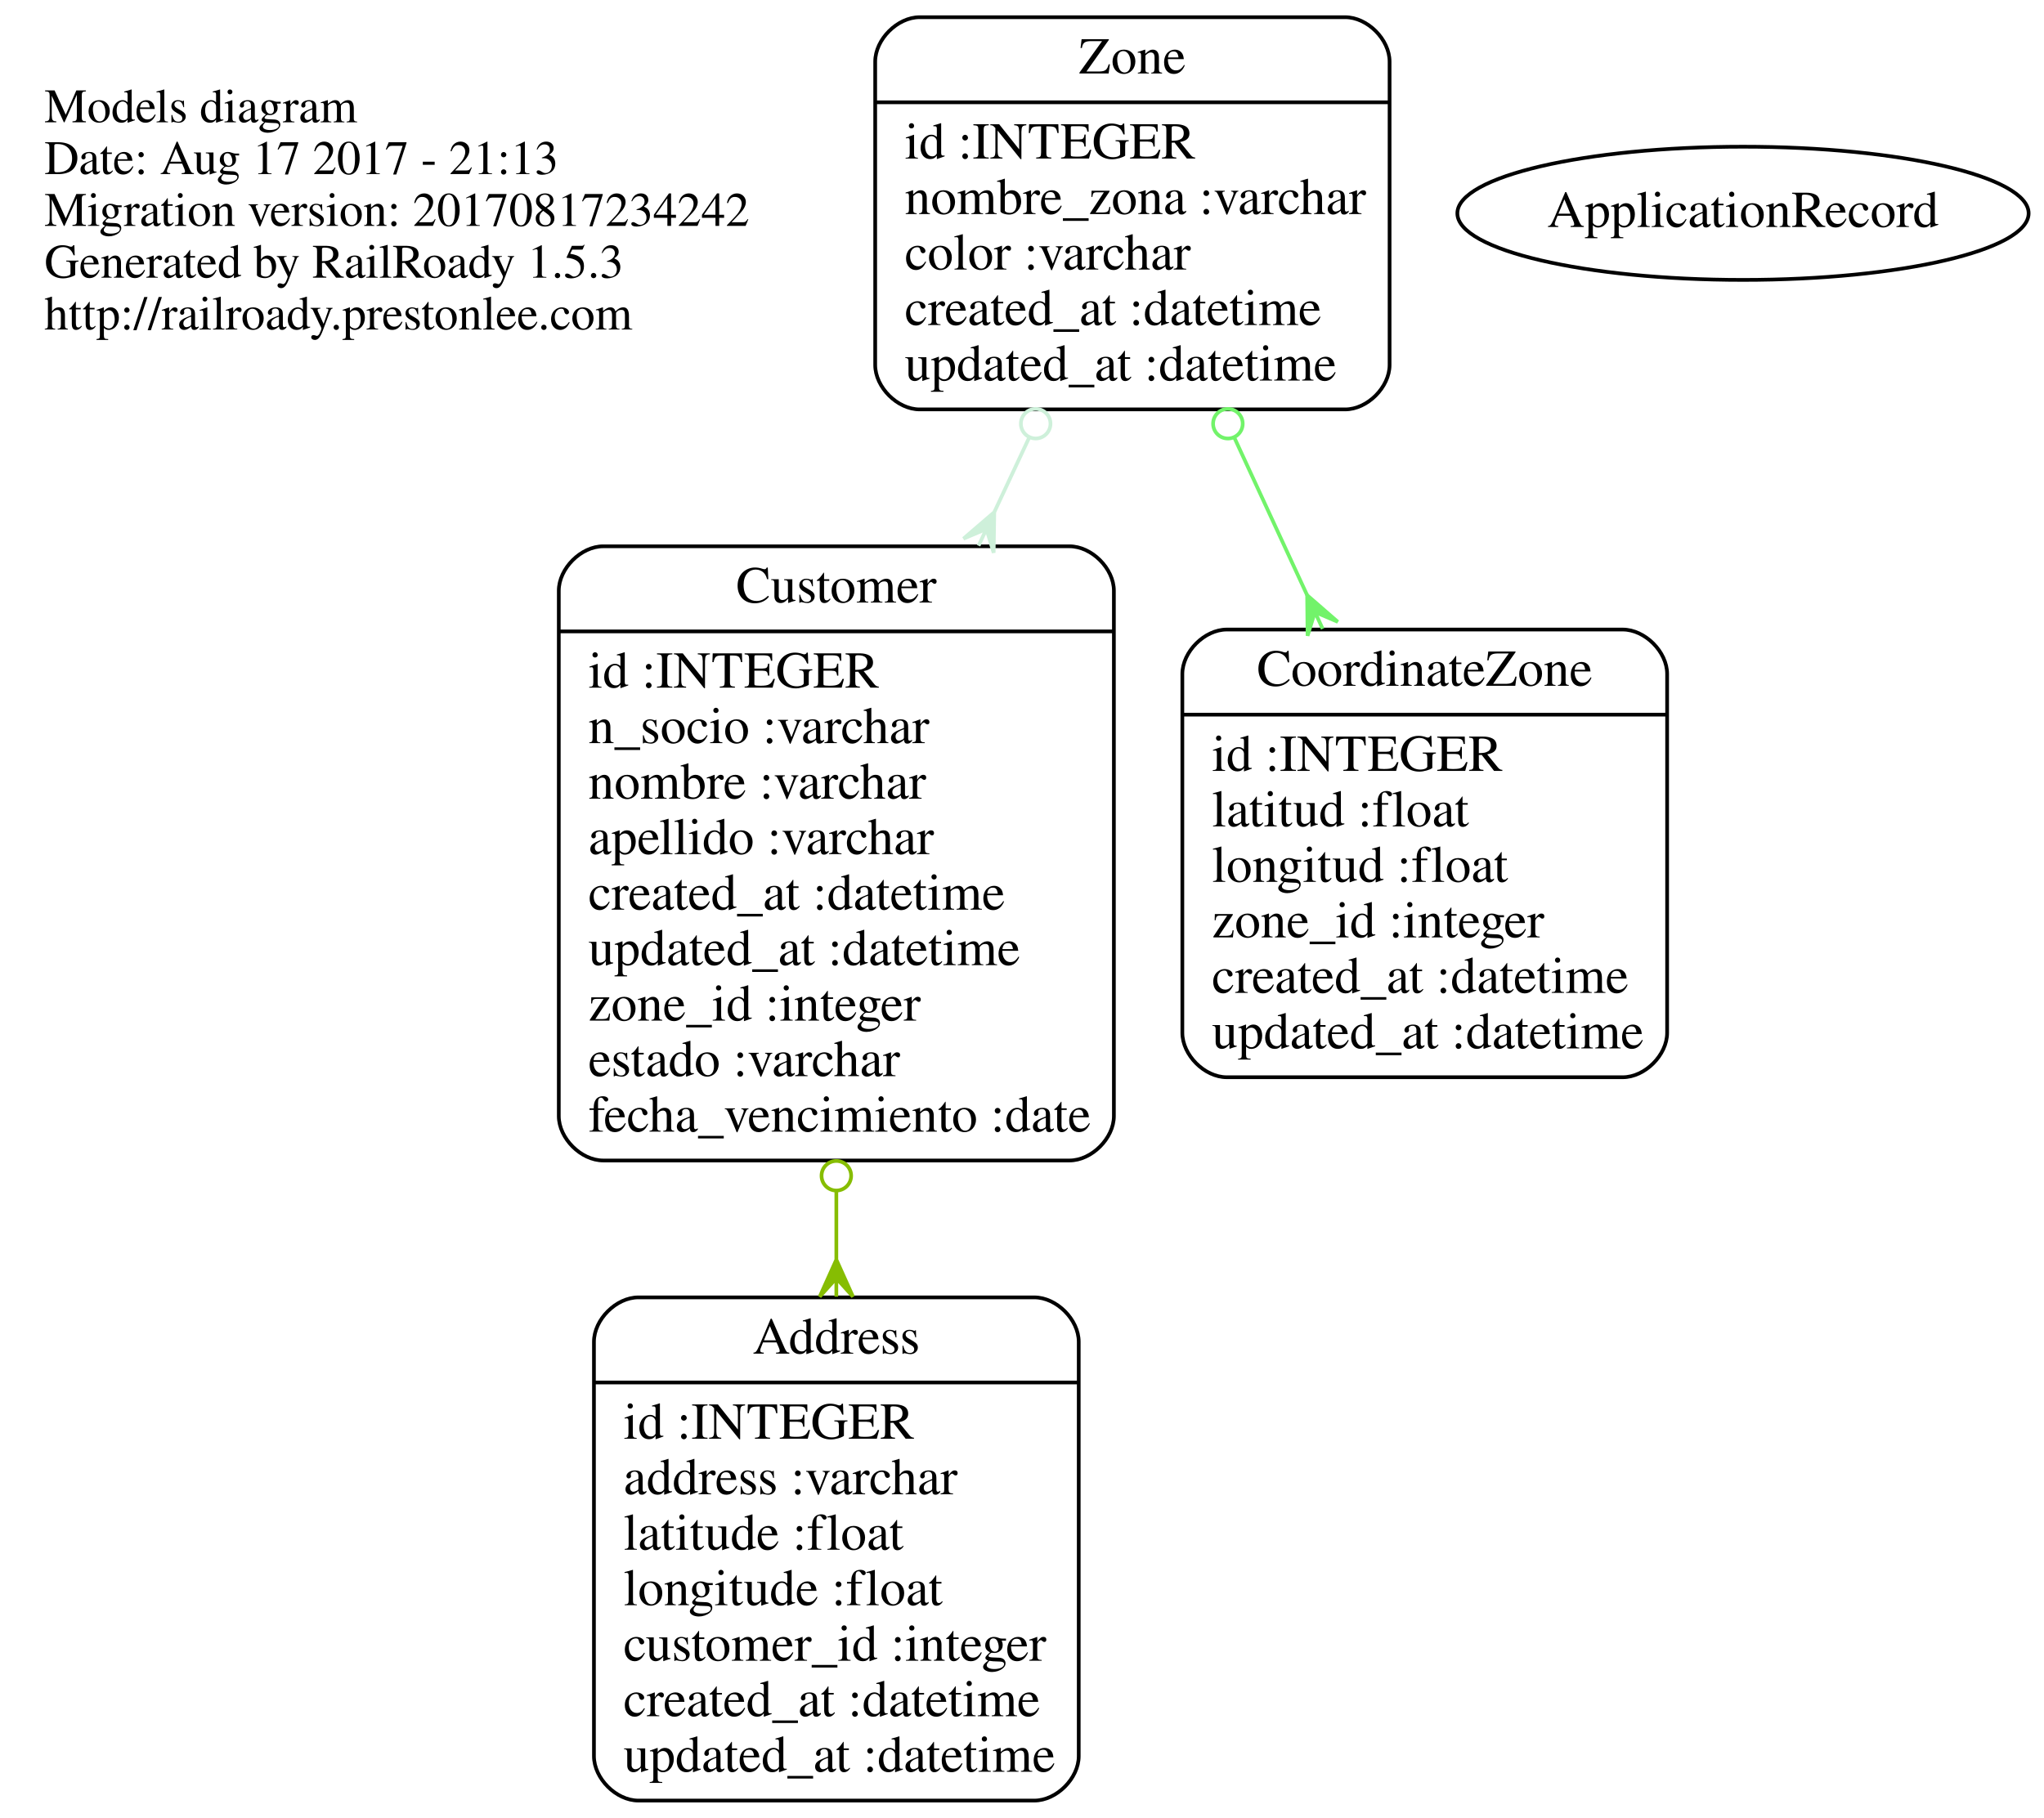
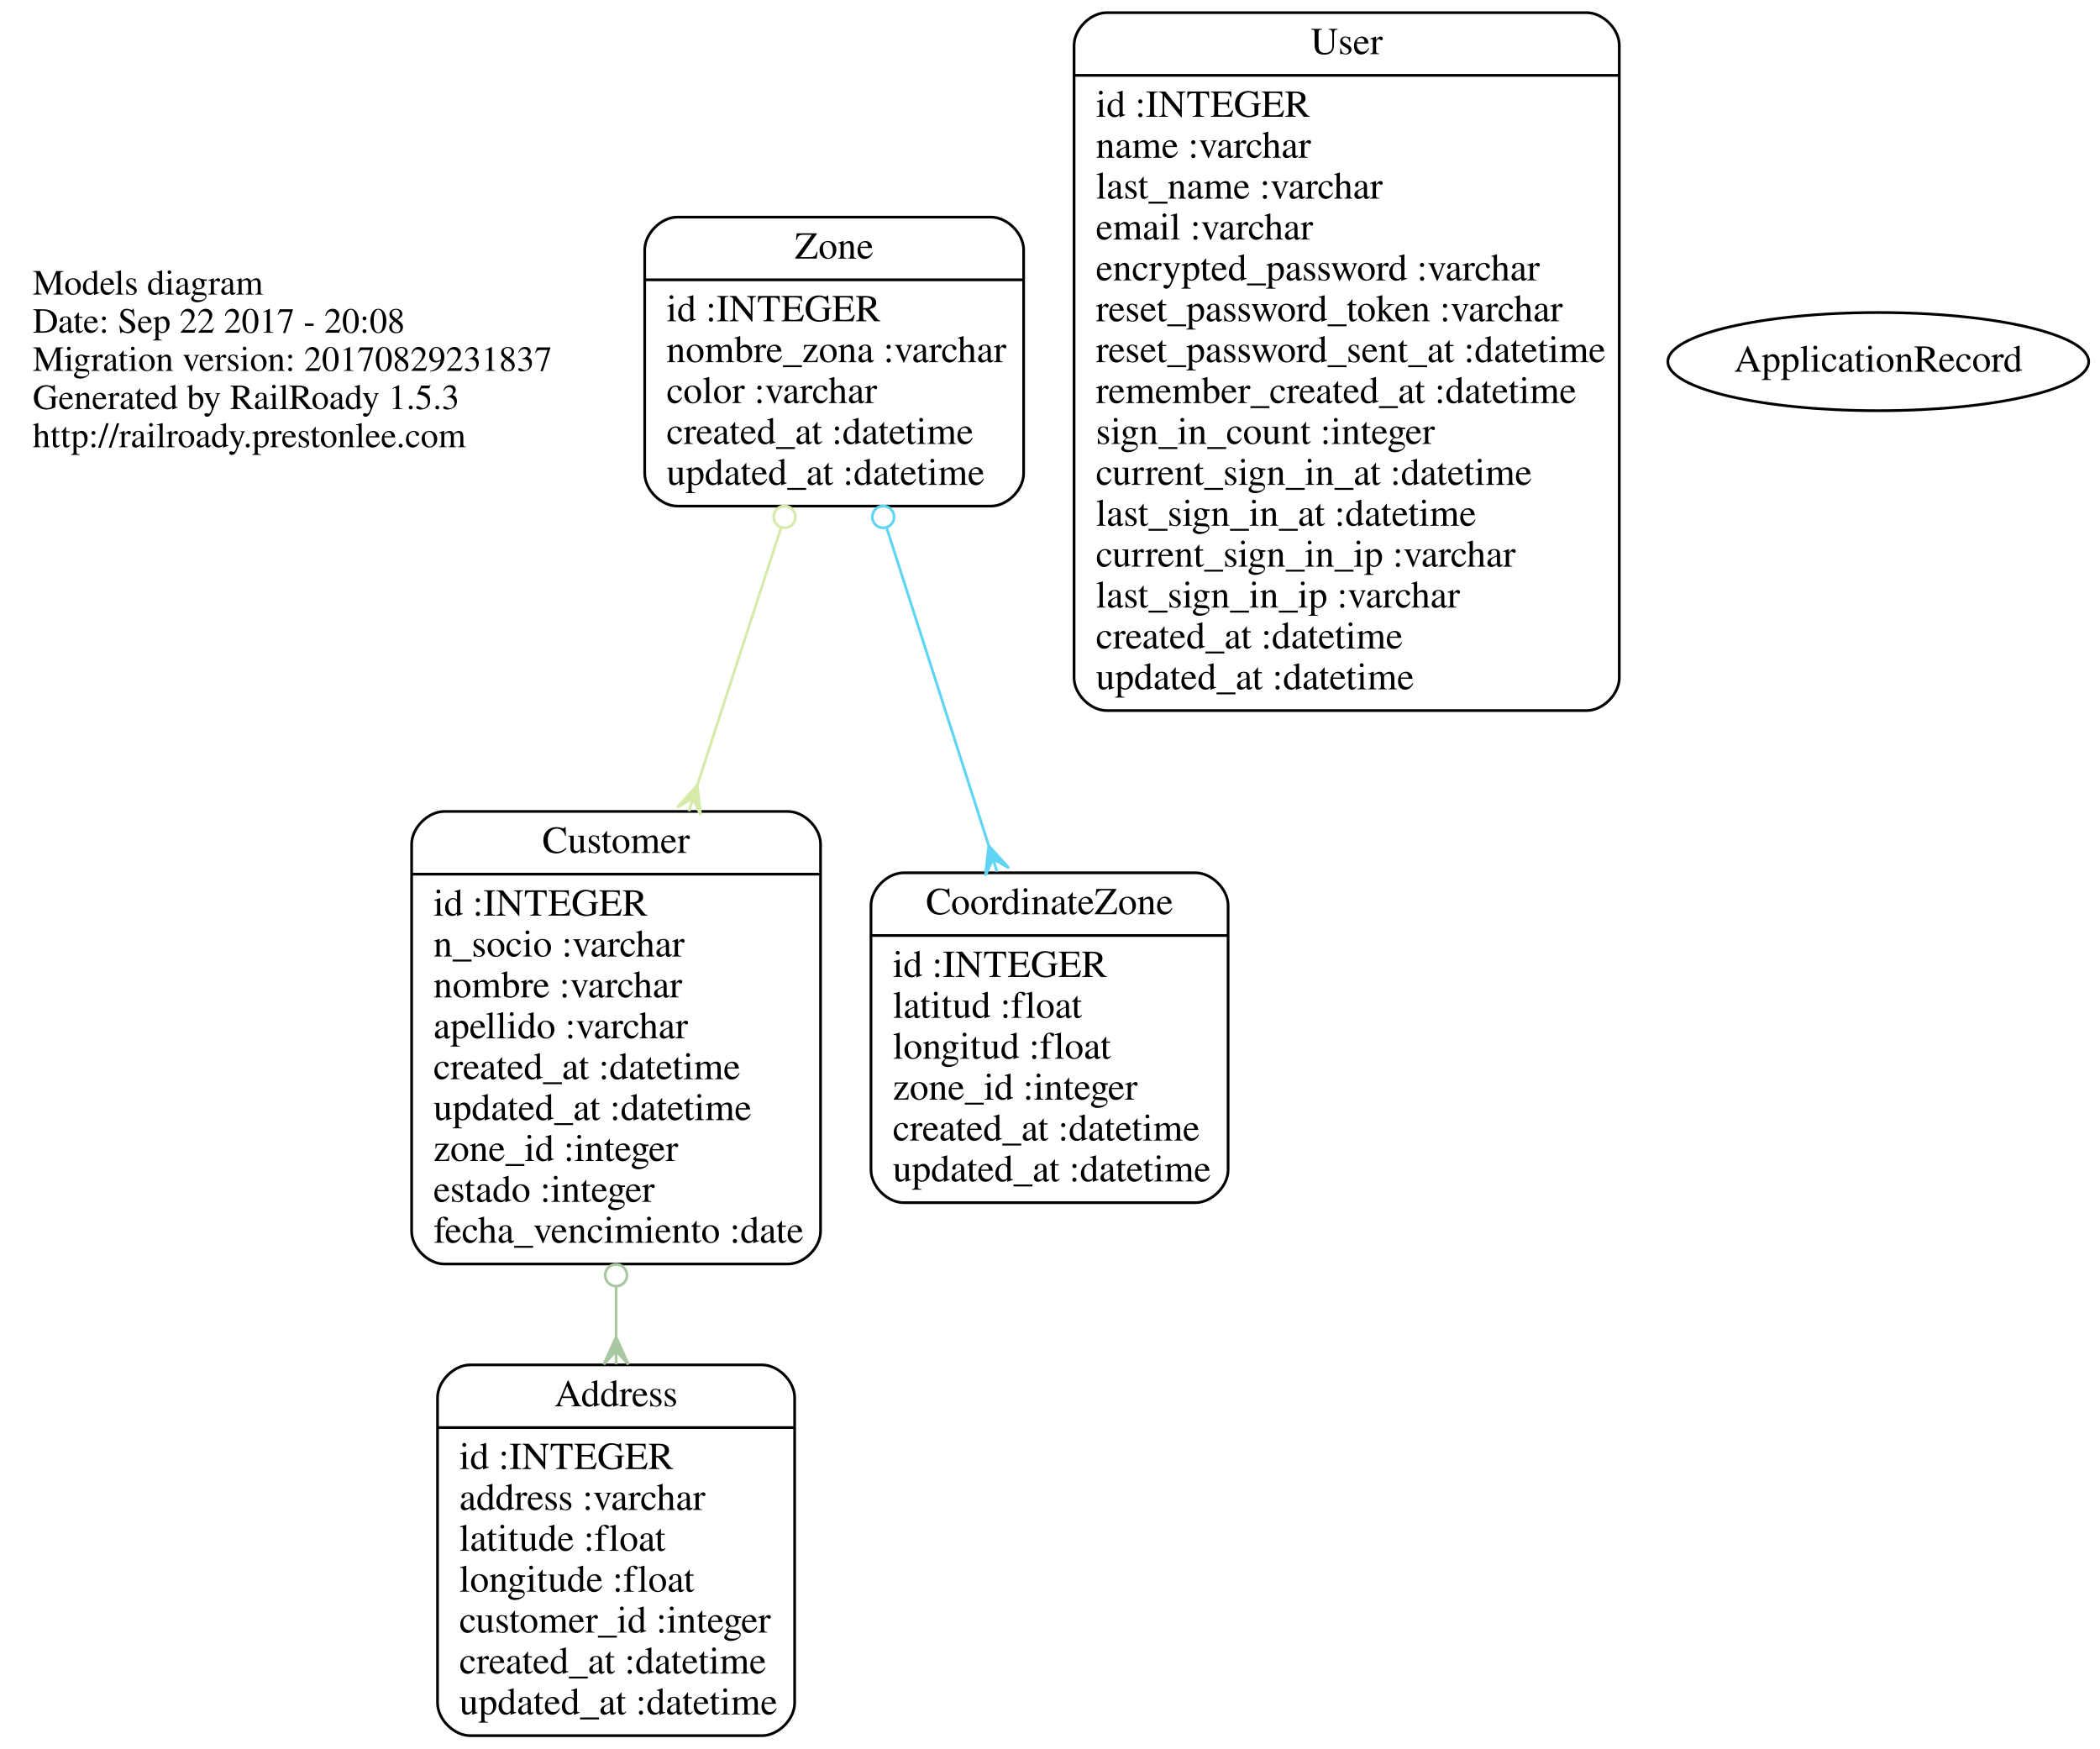
- <svg xmlns="http://www.w3.org/2000/svg" width="552pt" height="491pt" viewBox="0.00 0.00 552.34 491.00">
-   <g id="graph0" class="graph" transform="scale(1 1) rotate(0) translate(4 487)">
-     <polygon fill="none" stroke="none" points="-4,4 -4,-487 548.343,-487 548.343,4 -4,4" />
+ <svg xmlns="http://www.w3.org/2000/svg" width="770pt" height="641pt" viewBox="0.00 0.00 770.34 641.00">
+   <g id="graph0" class="graph" transform="scale(1 1) rotate(0) translate(4 637)">
+     <polygon fill="none" stroke="none" points="-4,4 -4,-637 766.343,-637 766.343,4 -4,4" />
    <g id="node1" class="node">
-       <text text-anchor="start" x="8" y="-454.1" font-family="Times,serif" font-size="13.00">Models diagram</text>
-       <text text-anchor="start" x="8" y="-440.1" font-family="Times,serif" font-size="13.00">Date: Aug 17 2017 - 21:13</text>
-       <text text-anchor="start" x="8" y="-426.1" font-family="Times,serif" font-size="13.00">Migration version: 20170817234242</text>
-       <text text-anchor="start" x="8" y="-412.1" font-family="Times,serif" font-size="13.00">Generated by RailRoady 1.5.3</text>
-       <text text-anchor="start" x="8" y="-398.1" font-family="Times,serif" font-size="13.00">http://railroady.prestonlee.com</text>
+       <text text-anchor="start" x="8" y="-529.1" font-family="Times,serif" font-size="13.00">Models diagram</text>
+       <text text-anchor="start" x="8" y="-515.1" font-family="Times,serif" font-size="13.00">Date: Sep 22 2017 - 20:08</text>
+       <text text-anchor="start" x="8" y="-501.1" font-family="Times,serif" font-size="13.00">Migration version: 20170829231837</text>
+       <text text-anchor="start" x="8" y="-487.1" font-family="Times,serif" font-size="13.00">Generated by RailRoady 1.5.3</text>
+       <text text-anchor="start" x="8" y="-473.1" font-family="Times,serif" font-size="13.00">http://railroady.prestonlee.com</text>
    </g>
    <g id="node2" class="node">
      <path fill="none" stroke="black" d="M168.5,-0.5C168.5,-0.5 275.5,-0.5 275.5,-0.5 281.5,-0.5 287.5,-6.5 287.5,-12.5 287.5,-12.5 287.5,-124.5 287.5,-124.5 287.5,-130.5 281.5,-136.5 275.5,-136.5 275.5,-136.5 168.5,-136.5 168.5,-136.5 162.5,-136.5 156.5,-130.5 156.5,-124.5 156.5,-124.5 156.5,-12.5 156.5,-12.5 156.5,-6.5 162.5,-0.5 168.5,-0.5" />
      <text text-anchor="middle" x="222" y="-121.3" font-family="Times,serif" font-size="14.00">Address</text>
      <polyline fill="none" stroke="black" points="156.5,-113.5 287.5,-113.5 " />
      <text text-anchor="start" x="164.5" y="-98.3" font-family="Times,serif" font-size="14.00">id :INTEGER</text>
      <text text-anchor="start" x="164.5" y="-83.3" font-family="Times,serif" font-size="14.00">address :varchar</text>
      <text text-anchor="start" x="164.5" y="-68.3" font-family="Times,serif" font-size="14.00">latitude :float</text>
      <text text-anchor="start" x="164.5" y="-53.3" font-family="Times,serif" font-size="14.00">longitude :float</text>
      <text text-anchor="start" x="164.5" y="-38.3" font-family="Times,serif" font-size="14.00">customer_id :integer</text>
      <text text-anchor="start" x="164.5" y="-23.3" font-family="Times,serif" font-size="14.00">created_at :datetime</text>
      <text text-anchor="start" x="164.5" y="-8.3" font-family="Times,serif" font-size="14.00">updated_at :datetime</text>
    </g>
    <g id="node3" class="node">
      <path fill="none" stroke="black" d="M159,-173.5C159,-173.5 285,-173.5 285,-173.5 291,-173.5 297,-179.5 297,-185.5 297,-185.5 297,-327.5 297,-327.5 297,-333.5 291,-339.5 285,-339.5 285,-339.5 159,-339.5 159,-339.5 153,-339.5 147,-333.5 147,-327.5 147,-327.5 147,-185.5 147,-185.5 147,-179.5 153,-173.5 159,-173.5" />
      <text text-anchor="middle" x="222" y="-324.3" font-family="Times,serif" font-size="14.00">Customer</text>
      <polyline fill="none" stroke="black" points="147,-316.5 297,-316.5 " />
      <text text-anchor="start" x="155" y="-301.3" font-family="Times,serif" font-size="14.00">id :INTEGER</text>
      <text text-anchor="start" x="155" y="-286.3" font-family="Times,serif" font-size="14.00">n_socio :varchar</text>
      <text text-anchor="start" x="155" y="-271.3" font-family="Times,serif" font-size="14.00">nombre :varchar</text>
      <text text-anchor="start" x="155" y="-256.3" font-family="Times,serif" font-size="14.00">apellido :varchar</text>
      <text text-anchor="start" x="155" y="-241.3" font-family="Times,serif" font-size="14.00">created_at :datetime</text>
      <text text-anchor="start" x="155" y="-226.3" font-family="Times,serif" font-size="14.00">updated_at :datetime</text>
      <text text-anchor="start" x="155" y="-211.3" font-family="Times,serif" font-size="14.00">zone_id :integer</text>
-       <text text-anchor="start" x="155" y="-196.3" font-family="Times,serif" font-size="14.00">estado :varchar</text>
+       <text text-anchor="start" x="155" y="-196.3" font-family="Times,serif" font-size="14.00">estado :integer</text>
      <text text-anchor="start" x="155" y="-181.3" font-family="Times,serif" font-size="14.00">fecha_vencimiento :date</text>
    </g>
    <g id="edge1" class="edge">
-       <path fill="none" stroke="#86bd02" d="M222,-165.302C222,-159.129 222,-152.941 222,-146.844" />
-       <ellipse fill="none" stroke="#86bd02" cx="222" cy="-169.376" rx="4" ry="4" />
-       <polygon fill="#86bd02" stroke="#86bd02" points="222,-146.691 226.5,-136.691 222,-141.691 222,-136.691 222,-136.691 222,-136.691 222,-141.691 217.5,-136.691 222,-146.691 222,-146.691" />
+       <path fill="none" stroke="#a9c8a2" d="M222,-165.302C222,-159.129 222,-152.941 222,-146.844" />
+       <ellipse fill="none" stroke="#a9c8a2" cx="222" cy="-169.376" rx="4" ry="4" />
+       <polygon fill="#a9c8a2" stroke="#a9c8a2" points="222,-146.691 226.5,-136.691 222,-141.691 222,-136.691 222,-136.691 222,-136.691 222,-141.691 217.5,-136.691 222,-146.691 222,-146.691" />
    </g>
    <g id="node4" class="node">
-       <path fill="none" stroke="black" d="M244.5,-376.5C244.5,-376.5 359.5,-376.5 359.5,-376.5 365.5,-376.5 371.5,-382.5 371.5,-388.5 371.5,-388.5 371.5,-470.5 371.5,-470.5 371.5,-476.5 365.5,-482.5 359.5,-482.5 359.5,-482.5 244.5,-482.5 244.5,-482.5 238.5,-482.5 232.5,-476.5 232.5,-470.5 232.5,-470.5 232.5,-388.5 232.5,-388.5 232.5,-382.5 238.5,-376.5 244.5,-376.5" />
-       <text text-anchor="middle" x="302" y="-467.3" font-family="Times,serif" font-size="14.00">Zone</text>
-       <polyline fill="none" stroke="black" points="232.5,-459.5 371.5,-459.5 " />
-       <text text-anchor="start" x="240.5" y="-444.3" font-family="Times,serif" font-size="14.00">id :INTEGER</text>
-       <text text-anchor="start" x="240.5" y="-429.3" font-family="Times,serif" font-size="14.00">nombre_zona :varchar</text>
-       <text text-anchor="start" x="240.5" y="-414.3" font-family="Times,serif" font-size="14.00">color :varchar</text>
-       <text text-anchor="start" x="240.5" y="-399.3" font-family="Times,serif" font-size="14.00">created_at :datetime</text>
-       <text text-anchor="start" x="240.5" y="-384.3" font-family="Times,serif" font-size="14.00">updated_at :datetime</text>
+       <path fill="none" stroke="black" d="M244.5,-451.5C244.5,-451.5 359.5,-451.5 359.5,-451.5 365.5,-451.5 371.5,-457.5 371.5,-463.5 371.5,-463.5 371.5,-545.5 371.5,-545.5 371.5,-551.5 365.5,-557.5 359.5,-557.5 359.5,-557.5 244.5,-557.5 244.5,-557.5 238.5,-557.5 232.5,-551.5 232.5,-545.5 232.5,-545.5 232.5,-463.5 232.5,-463.5 232.5,-457.5 238.5,-451.5 244.5,-451.5" />
+       <text text-anchor="middle" x="302" y="-542.3" font-family="Times,serif" font-size="14.00">Zone</text>
+       <polyline fill="none" stroke="black" points="232.5,-534.5 371.5,-534.5 " />
+       <text text-anchor="start" x="240.5" y="-519.3" font-family="Times,serif" font-size="14.00">id :INTEGER</text>
+       <text text-anchor="start" x="240.5" y="-504.3" font-family="Times,serif" font-size="14.00">nombre_zona :varchar</text>
+       <text text-anchor="start" x="240.5" y="-489.3" font-family="Times,serif" font-size="14.00">color :varchar</text>
+       <text text-anchor="start" x="240.5" y="-474.3" font-family="Times,serif" font-size="14.00">created_at :datetime</text>
+       <text text-anchor="start" x="240.5" y="-459.3" font-family="Times,serif" font-size="14.00">updated_at :datetime</text>
    </g>
    <g id="edge3" class="edge">
-       <path fill="none" stroke="#cef0da" d="M274.076,-368.812C271.043,-362.329 267.908,-355.628 264.75,-348.878" />
-       <ellipse fill="none" stroke="#cef0da" cx="275.868" cy="-372.642" rx="4" ry="4" />
-       <polygon fill="#cef0da" stroke="#cef0da" points="264.674,-348.716 264.513,-337.751 262.555,-344.187 260.437,-339.658 260.437,-339.658 260.437,-339.658 262.555,-344.187 256.361,-341.565 264.674,-348.716 264.674,-348.716" />
+       <path fill="none" stroke="#d6eaaa" d="M282.505,-443.552C273.294,-415.229 262.095,-380.792 251.848,-349.282" />
+       <ellipse fill="none" stroke="#d6eaaa" cx="283.797" cy="-447.526" rx="4" ry="4" />
+       <polygon fill="#d6eaaa" stroke="#d6eaaa" points="251.794,-349.117 252.981,-338.215 250.248,-344.362 248.701,-339.607 248.701,-339.607 248.701,-339.607 250.248,-344.362 244.422,-340.998 251.794,-349.117 251.794,-349.117" />
    </g>
-     <g id="node6" class="node">
+     <g id="node7" class="node">
      <path fill="none" stroke="black" d="M327.5,-196C327.5,-196 434.5,-196 434.5,-196 440.5,-196 446.5,-202 446.5,-208 446.5,-208 446.5,-305 446.5,-305 446.5,-311 440.5,-317 434.5,-317 434.5,-317 327.5,-317 327.5,-317 321.5,-317 315.5,-311 315.5,-305 315.5,-305 315.5,-208 315.5,-208 315.5,-202 321.5,-196 327.5,-196" />
      <text text-anchor="middle" x="381" y="-301.8" font-family="Times,serif" font-size="14.00">CoordinateZone</text>
      <polyline fill="none" stroke="black" points="315.5,-294 446.5,-294 " />
      <text text-anchor="start" x="323.5" y="-278.8" font-family="Times,serif" font-size="14.00">id :INTEGER</text>
      <text text-anchor="start" x="323.5" y="-263.8" font-family="Times,serif" font-size="14.00">latitud :float</text>
      <text text-anchor="start" x="323.5" y="-248.8" font-family="Times,serif" font-size="14.00">longitud :float</text>
      <text text-anchor="start" x="323.5" y="-233.8" font-family="Times,serif" font-size="14.00">zone_id :integer</text>
      <text text-anchor="start" x="323.5" y="-218.8" font-family="Times,serif" font-size="14.00">created_at :datetime</text>
      <text text-anchor="start" x="323.5" y="-203.8" font-family="Times,serif" font-size="14.00">updated_at :datetime</text>
    </g>
    <g id="edge2" class="edge">
-       <path fill="none" stroke="#72f36a" d="M329.623,-368.708C335.949,-355.015 342.723,-340.352 349.209,-326.314" />
-       <ellipse fill="none" stroke="#72f36a" cx="327.809" cy="-372.634" rx="4" ry="4" />
-       <polygon fill="#72f36a" stroke="#72f36a" points="349.228,-326.273 357.507,-319.082 351.325,-321.734 353.422,-317.195 353.422,-317.195 353.422,-317.195 351.325,-321.734 349.337,-315.308 349.228,-326.273 349.228,-326.273" />
+       <path fill="none" stroke="#60d4f3" d="M321.322,-443.334C332.612,-408.178 346.909,-363.658 358.678,-327.008" />
+       <ellipse fill="none" stroke="#60d4f3" cx="319.977" cy="-447.521" rx="4" ry="4" />
+       <polygon fill="#60d4f3" stroke="#60d4f3" points="358.711,-326.905 366.054,-318.759 360.24,-322.144 361.769,-317.383 361.769,-317.383 361.769,-317.383 360.24,-322.144 357.485,-316.008 358.711,-326.905 358.711,-326.905" />
    </g>
    <g id="node5" class="node">
-       <ellipse fill="none" stroke="black" cx="467" cy="-429.5" rx="77.187" ry="18" />
-       <text text-anchor="middle" x="467" y="-425.8" font-family="Times,serif" font-size="14.00">ApplicationRecord</text>
+       <path fill="none" stroke="black" d="M402,-376.5C402,-376.5 578,-376.5 578,-376.5 584,-376.5 590,-382.5 590,-388.5 590,-388.5 590,-620.5 590,-620.5 590,-626.5 584,-632.5 578,-632.5 578,-632.5 402,-632.5 402,-632.5 396,-632.5 390,-626.5 390,-620.5 390,-620.5 390,-388.5 390,-388.5 390,-382.5 396,-376.5 402,-376.5" />
+       <text text-anchor="middle" x="490" y="-617.3" font-family="Times,serif" font-size="14.00">User</text>
+       <polyline fill="none" stroke="black" points="390,-609.5 590,-609.5 " />
+       <text text-anchor="start" x="398" y="-594.3" font-family="Times,serif" font-size="14.00">id :INTEGER</text>
+       <text text-anchor="start" x="398" y="-579.3" font-family="Times,serif" font-size="14.00">name :varchar</text>
+       <text text-anchor="start" x="398" y="-564.3" font-family="Times,serif" font-size="14.00">last_name :varchar</text>
+       <text text-anchor="start" x="398" y="-549.3" font-family="Times,serif" font-size="14.00">email :varchar</text>
+       <text text-anchor="start" x="398" y="-534.3" font-family="Times,serif" font-size="14.00">encrypted_password :varchar</text>
+       <text text-anchor="start" x="398" y="-519.3" font-family="Times,serif" font-size="14.00">reset_password_token :varchar</text>
+       <text text-anchor="start" x="398" y="-504.3" font-family="Times,serif" font-size="14.00">reset_password_sent_at :datetime</text>
+       <text text-anchor="start" x="398" y="-489.3" font-family="Times,serif" font-size="14.00">remember_created_at :datetime</text>
+       <text text-anchor="start" x="398" y="-474.3" font-family="Times,serif" font-size="14.00">sign_in_count :integer</text>
+       <text text-anchor="start" x="398" y="-459.3" font-family="Times,serif" font-size="14.00">current_sign_in_at :datetime</text>
+       <text text-anchor="start" x="398" y="-444.3" font-family="Times,serif" font-size="14.00">last_sign_in_at :datetime</text>
+       <text text-anchor="start" x="398" y="-429.3" font-family="Times,serif" font-size="14.00">current_sign_in_ip :varchar</text>
+       <text text-anchor="start" x="398" y="-414.3" font-family="Times,serif" font-size="14.00">last_sign_in_ip :varchar</text>
+       <text text-anchor="start" x="398" y="-399.3" font-family="Times,serif" font-size="14.00">created_at :datetime</text>
+       <text text-anchor="start" x="398" y="-384.3" font-family="Times,serif" font-size="14.00">updated_at :datetime</text>
+     </g>
+     <g id="node6" class="node">
+       <ellipse fill="none" stroke="black" cx="685" cy="-504.5" rx="77.187" ry="18" />
+       <text text-anchor="middle" x="685" y="-500.8" font-family="Times,serif" font-size="14.00">ApplicationRecord</text>
    </g>
  </g>
</svg>
